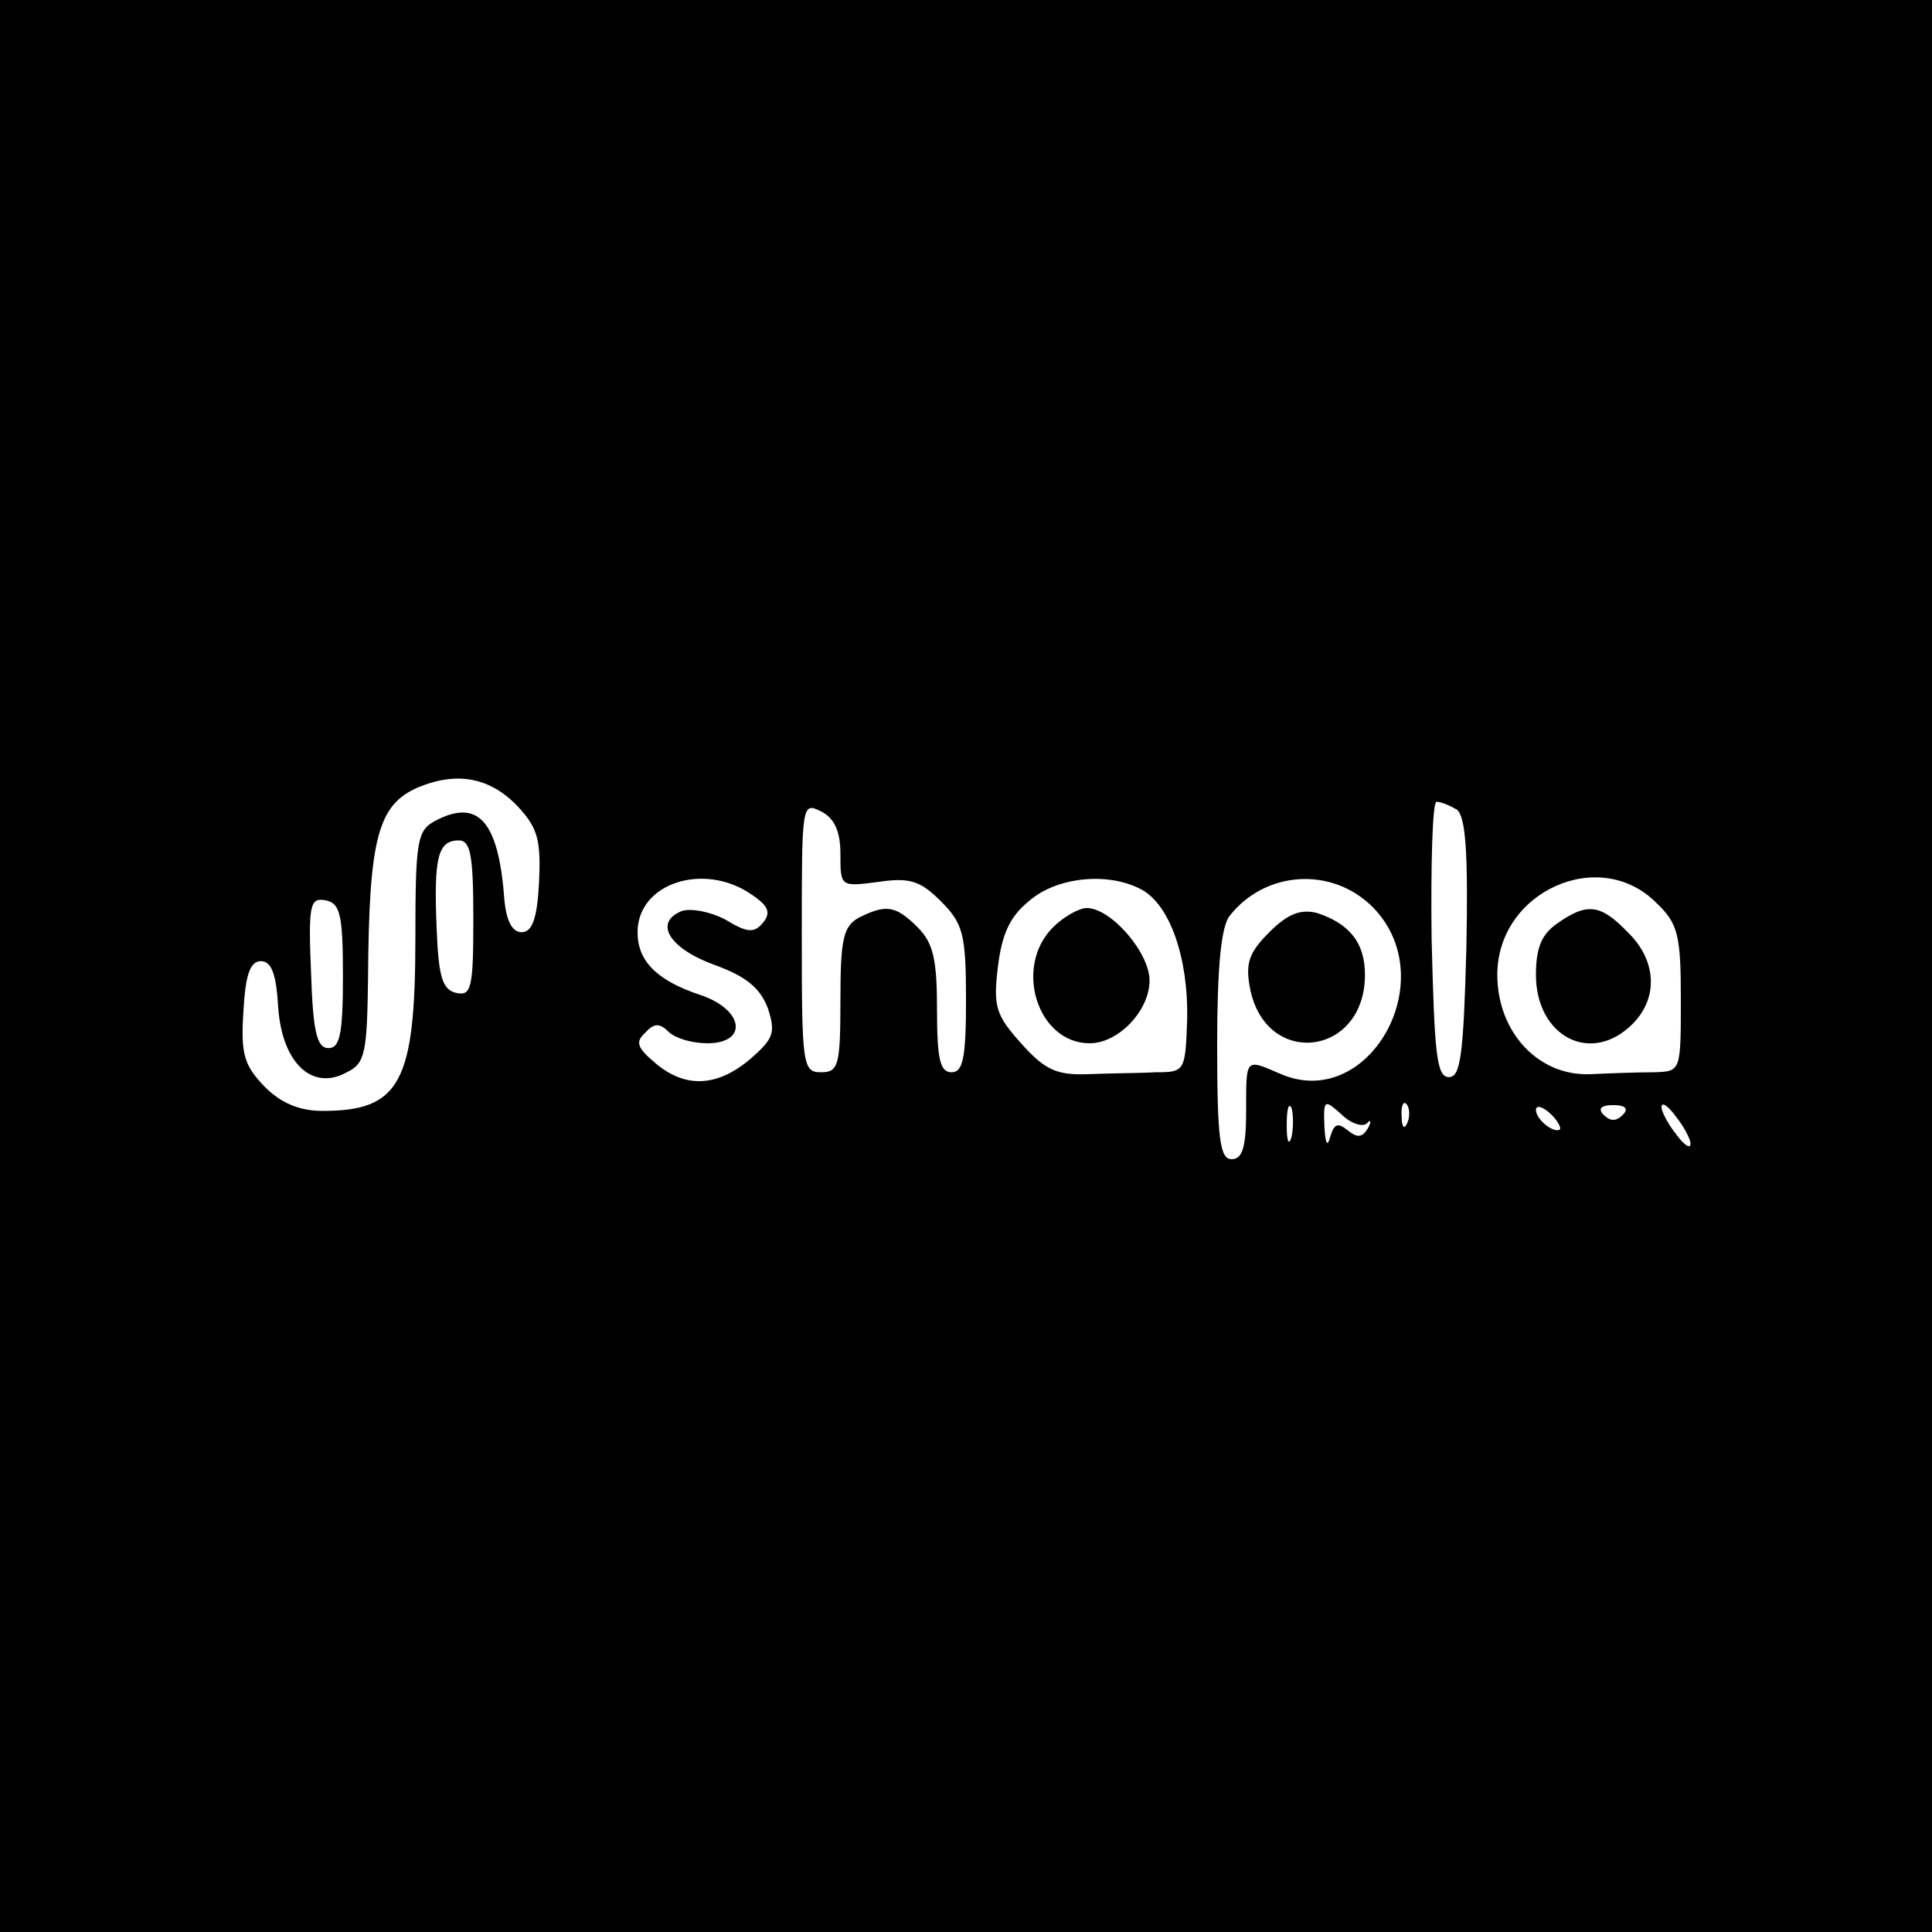
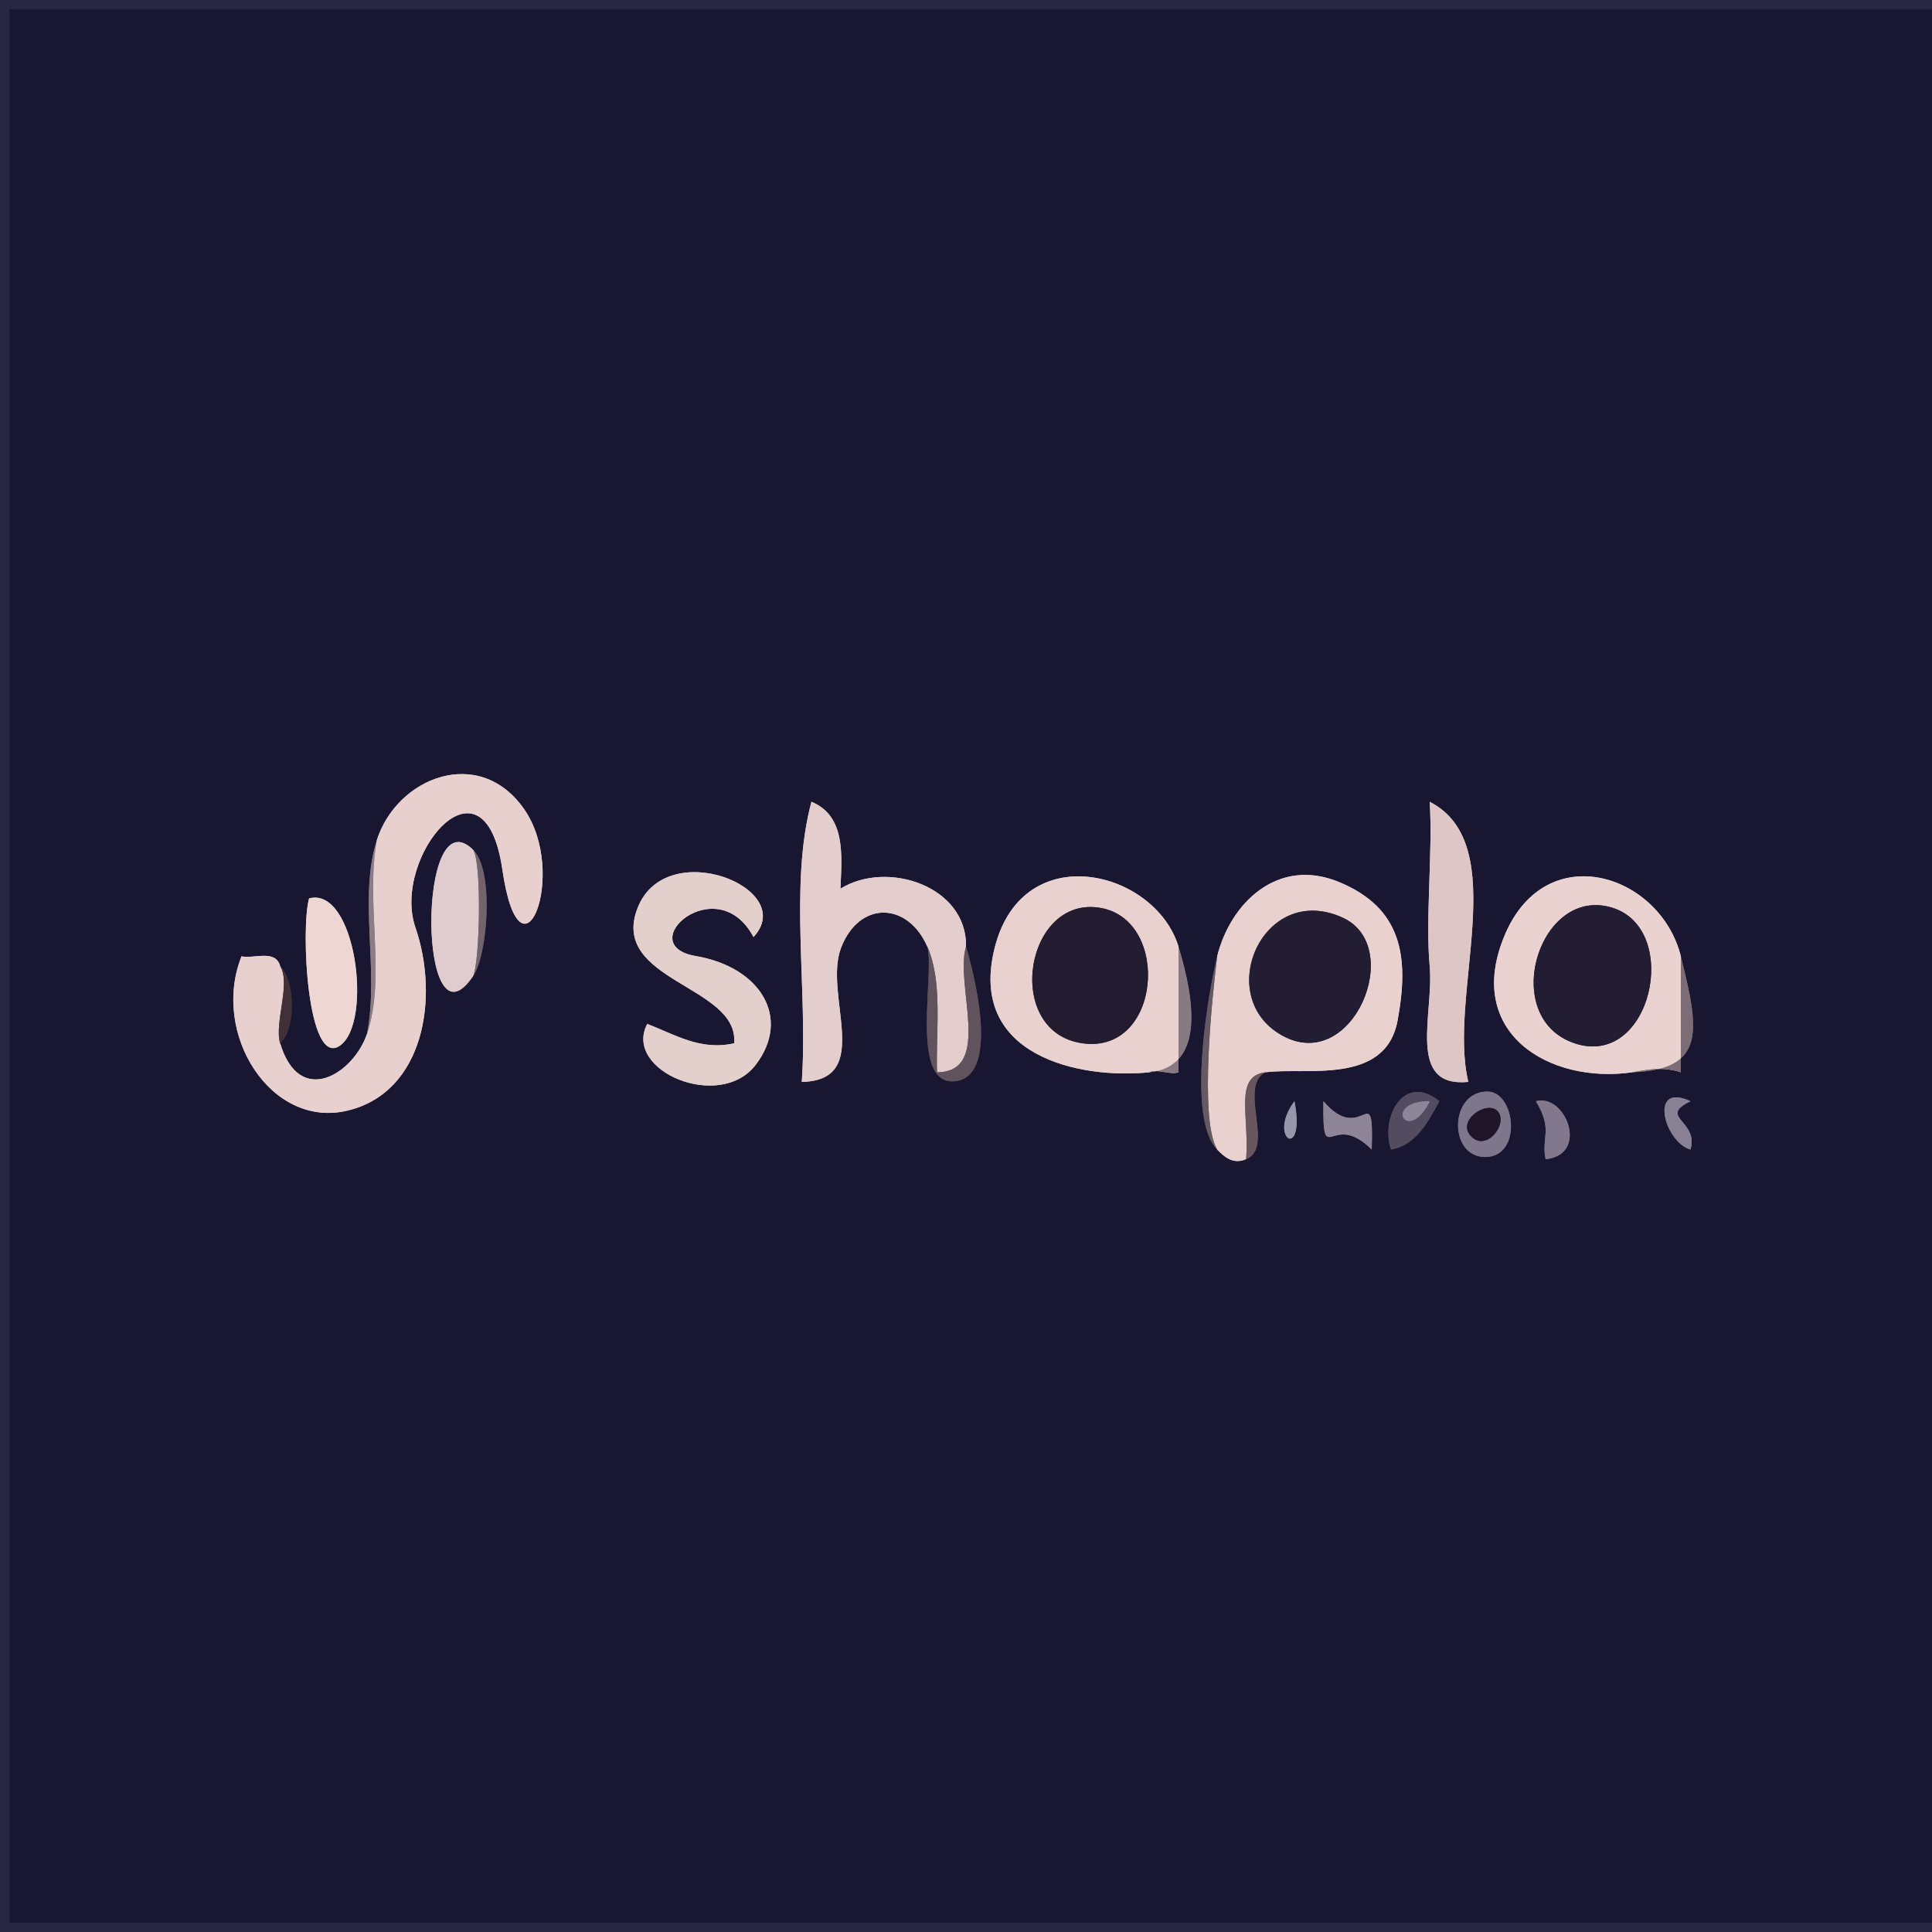
- <svg xmlns="http://www.w3.org/2000/svg" version="1.0" width="200pt" height="200pt" viewBox="0 0 200 200" preserveAspectRatio="xMidYMid meet">
-   <g transform="translate(0,200) scale(0.1,-0.1)" fill="#000000" stroke="none">
-     <path d="M0 1000 l0 -1000 1000 0 1000 0 0 1000 0 1000 -1000 0 -1000 0 0 -1000z m538 163 c19 -21 22 -34 20 -77 -2 -37 -7 -51 -18 -51 -10 0 -16 12 -18 35 -6 80 -27 104 -72 80 -18 -10 -20 -20 -20 -121 0 -150 -16 -179 -96 -179 -24 0 -43 8 -60 25 -21 22 -25 33 -22 78 2 38 7 52 18 52 11 0 16 -13 18 -48 4 -57 35 -87 71 -67 19 9 21 20 22 98 1 144 10 179 52 197 41 17 76 10 105 -22z m332 -47 c0 -34 0 -34 39 -29 33 5 44 1 65 -20 23 -23 26 -34 26 -102 0 -60 -3 -75 -15 -75 -12 0 -15 14 -15 65 0 52 -4 69 -20 85 -23 23 -33 24 -61 10 -16 -9 -19 -22 -19 -85 0 -68 -2 -75 -20 -75 -19 0 -20 7 -20 140 0 138 0 140 20 130 14 -7 20 -21 20 -44z m638 46 c9 -7 12 -42 10 -143 -3 -111 -6 -134 -18 -134 -13 0 -15 24 -18 143 -1 78 1 142 5 142 5 0 14 -4 21 -8z m-1018 -113 c0 -71 -2 -80 -17 -77 -15 3 -19 16 -21 67 -3 73 1 91 23 91 12 0 15 -15 15 -81z m288 25 c18 -12 20 -19 12 -29 -9 -11 -16 -11 -39 3 -15 8 -35 12 -45 9 -30 -12 -13 -39 34 -56 33 -12 47 -24 55 -45 8 -25 6 -31 -18 -52 -34 -29 -67 -31 -98 -5 -19 16 -22 22 -11 32 9 10 15 10 24 1 7 -7 25 -12 40 -12 43 0 38 35 -7 50 -45 15 -65 35 -65 65 0 51 69 73 118 39z m404 5 c29 -16 48 -70 47 -133 -2 -55 -2 -56 -33 -56 -17 -1 -49 -1 -70 -2 -32 -1 -44 4 -69 32 -26 29 -29 38 -24 79 4 33 12 52 32 68 28 25 82 31 117 12z m239 -18 c74 -75 -5 -214 -97 -172 -35 15 -34 16 -34 -39 0 -38 -4 -50 -15 -50 -12 0 -15 20 -15 118 0 80 4 123 13 134 37 47 106 51 148 9z m294 4 c22 -21 25 -33 25 -99 0 -75 0 -75 -27 -76 -16 0 -46 -1 -67 -2 -54 -2 -96 44 -96 103 0 86 106 134 165 74z m-1360 -75 c0 -60 -3 -75 -15 -75 -12 0 -16 17 -18 78 -3 71 -1 78 15 75 15 -3 18 -14 18 -78z m982 -167 c-3 -10 -5 -4 -5 12 0 17 2 24 5 18 2 -7 2 -21 0 -30z m78 14 c4 5 5 2 1 -5 -6 -10 -11 -10 -21 -2 -10 8 -14 7 -18 -7 -3 -11 -5 -7 -6 11 -1 28 0 28 17 13 10 -10 22 -14 27 -10z m42 1 c-3 -8 -6 -5 -6 6 -1 11 2 17 5 13 3 -3 4 -12 1 -19z m158 -7 c-6 -5 -25 10 -25 20 0 5 6 4 14 -3 8 -7 12 -15 11 -17z m65 15 c-7 -7 -13 -7 -20 0 -6 6 -3 10 10 10 13 0 16 -4 10 -10z m70 -30 c0 -6 -7 -1 -15 10 -8 10 -15 23 -15 28 0 6 7 1 15 -10 8 -10 15 -23 15 -28z" />
-     <path d="M1090 1040 c-41 -41 -16 -120 38 -120 30 0 62 34 62 65 0 29 -40 75 -65 75 -8 0 -24 -9 -35 -20z" />
-     <path d="M1314 1035 c-21 -21 -25 -32 -20 -58 16 -83 119 -71 119 14 0 33 -16 53 -50 64 -17 4 -30 -1 -49 -20z" />
-     <path d="M1612 1044 c-16 -11 -22 -25 -22 -53 0 -64 57 -94 100 -51 27 27 25 66 -5 95 -28 29 -42 31 -73 9z" />
+ <svg xmlns="http://www.w3.org/2000/svg" viewBox="0 0 200 200" width="200" height="200">
+   <g fill="None" fill-opacity="0.0" stroke="#292641" stroke-opacity="1.00" stroke-width="0.3">
+     <path d=" M 0.00 200.00  L 200.00 200.00 L 200.00 199.00 C 133.67 199.00 67.33 199.00 1.00 199.00 C 1.00 133.00 1.00 67.00 1.00 1.00 C 67.33 1.00 133.67 1.00 200.00 1.00 L 200.00 0.00 L 0.00 0.00 L 0.00 200.00 Z" />
+   </g>
+   <g fill="None" fill-opacity="0.0" stroke="#191631" stroke-opacity="1.00" stroke-width="0.3">
+     <path d=" M 200.00 199.00  L 200.00 1.00 C 133.67 1.00 67.33 1.00 1.00 1.00 C 1.00 67.00 1.00 133.00 1.00 199.00 C 67.33 199.00 133.67 199.00 200.00 199.00 M 29.00 100.00  C 30.57 101.57 30.67 106.48 29.00 108.00 C 31.02 114.73 36.63 111.12 38.00 107.00 C 39.27 100.43 37.10 93.00 39.00 87.00 C 41.06 80.48 49.59 77.09 54.25 83.75 C 58.91 90.42 53.89 102.93 52.00 90.00 C 50.11 77.07 40.50 88.72 43.00 96.00 C 45.50 103.28 43.90 113.08 35.97 114.97 C 28.05 116.87 21.82 107.01 25.00 99.00 C 26.28 99.28 28.50 98.24 29.00 100.00 M 100.00 98.00  C 100.62 100.05 103.72 111.31 98.92 111.92 C 94.11 112.52 96.78 100.83 96.00 98.00 C 93.98 93.37 88.98 93.20 87.08 98.08 C 85.18 102.96 90.54 111.83 83.00 112.00 C 83.66 102.50 81.67 91.68 84.00 83.00 C 87.57 84.47 87.15 88.57 87.00 92.00 C 91.81 89.00 100.13 91.72 100.00 98.00 M 152.00 112.00  C 145.53 112.63 148.46 104.89 148.00 100.00 C 147.54 95.11 148.34 88.08 148.00 83.00 C 156.63 87.43 149.84 103.03 152.00 112.00 M 49.00 88.00  C 51.15 90.15 50.49 98.77 49.00 101.00 C 43.29 109.57 43.12 82.12 49.00 88.00 M 78.00 97.00  C 74.22 89.90 65.33 97.83 72.03 98.97 C 78.73 100.12 81.94 105.37 78.23 110.23 C 74.52 115.09 64.47 110.84 67.00 106.00 C 69.86 107.08 72.50 108.80 76.00 108.00 C 76.53 102.01 63.05 101.57 66.00 94.00 C 68.95 86.43 82.71 91.97 78.00 97.00 M 122.00 98.00  C 123.78 103.87 124.59 110.42 119.00 111.00 C 111.85 111.75 100.05 109.35 103.00 98.00 C 105.95 86.65 119.60 90.09 122.00 98.00 M 131.00 111.00  C 128.13 112.47 131.99 118.78 129.00 120.00 C 127.62 120.56 126.77 119.78 126.00 119.00 C 122.80 115.77 125.09 102.66 126.00 99.00 C 127.36 93.51 132.27 88.65 138.67 91.33 C 145.07 94.01 145.93 98.96 144.67 105.67 C 143.41 112.38 135.15 110.46 131.00 111.00 M 174.00 99.00  C 175.85 106.48 176.73 110.72 169.00 111.00 C 160.39 112.25 151.49 106.92 155.78 96.78 C 160.07 86.64 171.89 90.49 174.00 99.00 M 32.00 93.00  C 36.80 91.74 38.63 105.76 35.22 108.22 C 31.81 110.68 31.11 96.06 32.00 93.00 M 149.00 114.00  C 147.81 116.21 146.56 118.56 144.00 119.00 C 142.86 115.57 145.39 111.03 149.00 114.00 M 154.00 113.00  C 156.87 113.03 157.63 119.73 153.77 119.77 C 149.91 119.80 150.01 112.96 154.00 113.00 M 175.00 114.00  C 171.58 115.65 175.89 116.01 175.00 119.00 C 172.27 118.22 170.64 111.96 175.00 114.00 M 134.00 114.00  C 135.21 120.27 131.10 117.91 134.00 114.00 M 142.00 119.00  C 137.80 114.80 136.91 121.27 137.00 114.00 C 141.08 118.76 142.22 111.34 142.00 119.00 M 160.00 120.00  C 159.53 117.67 160.81 117.02 159.00 114.00 C 162.08 113.17 164.55 119.53 160.00 120.00 Z" />
+   </g>
+   <g fill="None" fill-opacity="0.0" stroke="#E7D0CE" stroke-opacity="1.00" stroke-width="0.3">
+     <path d=" M 39.00 87.00  C 37.82 93.59 39.99 101.02 38.00 107.00 C 36.63 111.12 31.02 114.73 29.00 108.00 C 28.37 105.91 30.14 101.81 29.00 100.00 C 28.50 98.24 26.28 99.28 25.00 99.00 C 21.82 107.01 28.05 116.87 35.97 114.97 C 43.90 113.08 45.50 103.28 43.00 96.00 C 40.50 88.72 50.11 77.07 52.00 90.00 C 53.89 102.93 58.91 90.42 54.25 83.75 C 49.59 77.09 41.06 80.48 39.00 87.00 Z" />
+   </g>
+   <g fill="None" fill-opacity="0.0" stroke="#E4CECD" stroke-opacity="1.00" stroke-width="0.3">
+     <path d=" M 96.00 98.00  C 97.61 101.68 96.87 106.63 97.00 111.00 C 102.83 110.99 98.81 101.93 100.00 98.00 C 100.13 91.72 91.81 89.00 87.00 92.00 C 87.15 88.57 87.57 84.47 84.00 83.00 C 81.67 91.68 83.66 102.50 83.00 112.00 C 90.54 111.83 85.18 102.96 87.08 98.08 C 88.98 93.20 93.98 93.37 96.00 98.00 Z" />
+   </g>
+   <g fill="None" fill-opacity="0.0" stroke="#DDC6C5" stroke-opacity="1.00" stroke-width="0.3">
+     <path d=" M 152.00 112.00  C 149.84 103.03 156.63 87.43 148.00 83.00 C 148.34 88.08 147.54 95.11 148.00 100.00 C 148.46 104.89 145.53 112.63 152.00 112.00 Z" />
+   </g>
+   <g fill="None" fill-opacity="0.0" stroke="#8C7C85" stroke-opacity="1.00" stroke-width="0.3">
+     <path d=" M 38.00 107.00  C 39.99 101.02 37.82 93.59 39.00 87.00 C 37.10 93.00 39.27 100.43 38.00 107.00 Z" />
+   </g>
+   <g fill="None" fill-opacity="0.0" stroke="#E0CCCE" stroke-opacity="1.00" stroke-width="0.3">
+     <path d=" M 49.00 101.00  C 49.67 99.42 49.88 89.41 49.00 88.00 C 43.12 82.12 43.29 109.57 49.00 101.00 Z" />
+   </g>
+   <g fill="None" fill-opacity="0.0" stroke="#72636D" stroke-opacity="1.00" stroke-width="0.3">
+     <path d=" M 49.00 101.00  C 50.49 98.77 51.15 90.15 49.00 88.00 C 49.88 89.41 49.67 99.42 49.00 101.00 Z" />
+   </g>
+   <g fill="None" fill-opacity="0.0" stroke="#E3CFCB" stroke-opacity="1.00" stroke-width="0.3">
+     <path d=" M 78.00 97.00  C 82.71 91.97 68.95 86.43 66.00 94.00 C 63.05 101.57 76.53 102.01 76.00 108.00 C 72.50 108.80 69.86 107.08 67.00 106.00 C 64.47 110.84 74.52 115.09 78.23 110.23 C 81.94 105.37 78.73 100.12 72.03 98.97 C 65.33 97.83 74.22 89.90 78.00 97.00 Z" />
+   </g>
+   <g fill="None" fill-opacity="0.0" stroke="#E8D1CF" stroke-opacity="1.00" stroke-width="0.3">
+     <path d=" M 119.00 111.00  C 119.80 110.60 121.16 111.32 122.00 111.00 C 122.00 106.67 122.00 102.33 122.00 98.00 C 119.60 90.09 105.95 86.65 103.00 98.00 C 100.05 109.35 111.85 111.75 119.00 111.00 M 114.00 94.00  C 121.24 95.35 120.19 109.23 111.99 107.99 C 103.79 106.75 106.13 92.53 114.00 94.00 Z" />
+   </g>
+   <g fill="None" fill-opacity="0.0" stroke="#E8D1CF" stroke-opacity="1.00" stroke-width="0.3">
+     <path d=" M 126.00 99.00  C 125.53 102.78 124.10 115.86 126.00 119.00 C 126.77 119.78 127.62 120.56 129.00 120.00 C 129.35 115.52 127.71 111.43 131.00 111.00 C 135.15 110.46 143.41 112.38 144.67 105.67 C 145.93 98.96 145.07 94.01 138.67 91.33 C 132.27 88.65 127.36 93.51 126.00 99.00 M 139.00 95.00  C 145.50 97.97 140.06 111.19 132.78 107.22 C 125.50 103.26 130.71 91.21 139.00 95.00 Z" />
+   </g>
+   <g fill="None" fill-opacity="0.0" stroke="#E9D2CF" stroke-opacity="1.00" stroke-width="0.3">
+     <path d=" M 169.00 111.00  C 170.29 110.81 171.97 110.33 174.00 111.00 C 174.00 107.00 174.00 103.00 174.00 99.00 C 171.89 90.49 160.07 86.64 155.78 96.78 C 151.49 106.92 160.39 112.25 169.00 111.00 M 167.00 94.00  C 174.08 96.32 170.91 110.65 163.00 108.00 C 155.08 105.34 159.34 91.49 167.00 94.00 Z" />
+   </g>
+   <g fill="None" fill-opacity="0.0" stroke="#EED6D2" stroke-opacity="1.00" stroke-width="0.3">
+     <path d=" M 32.00 93.00  C 31.11 96.06 31.81 110.68 35.22 108.22 C 38.63 105.76 36.80 91.74 32.00 93.00 Z" />
+   </g>
+   <g fill="None" fill-opacity="0.0" stroke="#231C31" stroke-opacity="1.00" stroke-width="0.3">
+     <path d=" M 114.00 94.00  C 106.13 92.53 103.79 106.75 111.99 107.99 C 120.19 109.23 121.24 95.35 114.00 94.00 Z" />
+   </g>
+   <g fill="None" fill-opacity="0.0" stroke="#231D33" stroke-opacity="1.00" stroke-width="0.3">
+     <path d=" M 167.00 94.00  C 159.34 91.49 155.08 105.34 163.00 108.00 C 170.91 110.65 174.08 96.32 167.00 94.00 Z" />
+   </g>
+   <g fill="None" fill-opacity="0.0" stroke="#231D33" stroke-opacity="1.00" stroke-width="0.3">
+     <path d=" M 139.00 95.00  C 130.71 91.21 125.50 103.26 132.78 107.22 C 140.06 111.19 145.50 97.97 139.00 95.00 Z" />
+   </g>
+   <g fill="None" fill-opacity="0.0" stroke="#60535D" stroke-opacity="1.00" stroke-width="0.3">
+     <path d=" M 100.00 98.00  C 98.81 101.93 102.83 110.99 97.00 111.00 C 96.87 106.63 97.61 101.68 96.00 98.00 C 96.78 100.83 94.11 112.52 98.92 111.92 C 103.72 111.31 100.62 100.05 100.00 98.00 Z" />
+   </g>
+   <g fill="None" fill-opacity="0.0" stroke="#887A83" stroke-opacity="1.00" stroke-width="0.3">
+     <path d=" M 119.00 111.00  C 124.59 110.42 123.78 103.87 122.00 98.00 C 122.00 102.33 122.00 106.67 122.00 111.00 C 121.16 111.32 119.80 110.60 119.00 111.00 Z" />
+   </g>
+   <g fill="None" fill-opacity="0.0" stroke="#655962" stroke-opacity="1.00" stroke-width="0.3">
+     <path d=" M 126.00 119.00  C 124.10 115.86 125.53 102.78 126.00 99.00 C 125.09 102.66 122.80 115.77 126.00 119.00 Z" />
+   </g>
+   <g fill="None" fill-opacity="0.0" stroke="#7B6C75" stroke-opacity="1.00" stroke-width="0.3">
+     <path d=" M 169.00 111.00  C 176.73 110.72 175.85 106.48 174.00 99.00 C 174.00 103.00 174.00 107.00 174.00 111.00 C 171.97 110.33 170.29 110.81 169.00 111.00 Z" />
+   </g>
+   <g fill="None" fill-opacity="0.0" stroke="#413038" stroke-opacity="1.00" stroke-width="0.3">
+     <path d=" M 29.00 108.00  C 30.67 106.48 30.57 101.57 29.00 100.00 C 30.14 101.81 28.37 105.91 29.00 108.00 Z" />
+   </g>
+   <g fill="None" fill-opacity="0.0" stroke="#68575F" stroke-opacity="1.00" stroke-width="0.3">
+     <path d=" M 129.00 120.00  C 131.99 118.78 128.13 112.47 131.00 111.00 C 127.71 111.43 129.35 115.52 129.00 120.00 Z" />
+   </g>
+   <g fill="None" fill-opacity="0.0" stroke="#534C60" stroke-opacity="1.00" stroke-width="0.3">
+     <path d=" M 149.00 114.00  C 145.39 111.03 142.86 115.57 144.00 119.00 C 146.56 118.56 147.81 116.21 149.00 114.00 M 148.00 114.00  C 145.74 118.60 143.05 113.99 148.00 114.00 Z" />
+   </g>
+   <g fill="None" fill-opacity="0.0" stroke="#7E778B" stroke-opacity="1.00" stroke-width="0.3">
+     <path d=" M 154.00 113.00  C 150.01 112.96 149.91 119.80 153.77 119.77 C 157.63 119.73 156.87 113.03 154.00 113.00 M 155.00 115.00  C 156.21 116.21 153.94 119.27 152.32 117.66 C 150.70 116.05 153.88 113.88 155.00 115.00 Z" />
+   </g>
+   <g fill="None" fill-opacity="0.0" stroke="#888094" stroke-opacity="1.00" stroke-width="0.3">
+     <path d=" M 175.00 114.00  C 170.64 111.96 172.27 118.22 175.00 119.00 C 175.89 116.01 171.58 115.65 175.00 114.00 Z" />
+   </g>
+   <g fill="None" fill-opacity="0.0" stroke="#9896AA" stroke-opacity="1.00" stroke-width="0.3">
+     <path d=" M 134.00 114.00  C 131.10 117.91 135.21 120.27 134.00 114.00 Z" />
+   </g>
+   <g fill="None" fill-opacity="0.0" stroke="#8E8497" stroke-opacity="1.00" stroke-width="0.3">
+     <path d=" M 142.00 119.00  C 142.22 111.34 141.08 118.76 137.00 114.00 C 136.91 121.27 137.80 114.80 142.00 119.00 Z" />
+   </g>
+   <g fill="None" fill-opacity="0.0" stroke="#8D8699" stroke-opacity="1.00" stroke-width="0.3">
+     <path d=" M 148.00 114.00  C 143.05 113.99 145.74 118.60 148.00 114.00 Z" />
+   </g>
+   <g fill="None" fill-opacity="0.0" stroke="#81788D" stroke-opacity="1.00" stroke-width="0.3">
+     <path d=" M 160.00 120.00  C 164.55 119.53 162.08 113.17 159.00 114.00 C 160.81 117.02 159.53 117.67 160.00 120.00 Z" />
+   </g>
+   <g fill="None" fill-opacity="0.0" stroke="#1E1528" stroke-opacity="1.00" stroke-width="0.3">
+     <path d=" M 155.00 115.00  C 153.88 113.88 150.70 116.05 152.32 117.66 C 153.94 119.27 156.21 116.21 155.00 115.00 Z" />
+   </g>
+   <g fill="#292641" fill-opacity="1.00" stroke="None">
+     <path d=" M 0.00 200.00  L 200.00 200.00 L 200.00 199.00 C 133.67 199.00 67.33 199.00 1.00 199.00 C 1.00 133.00 1.00 67.00 1.00 1.00 C 67.33 1.00 133.67 1.00 200.00 1.00 L 200.00 0.00 L 0.00 0.00 L 0.00 200.00 Z" />
+   </g>
+   <g fill="#191631" fill-opacity="1.00" stroke="None">
+     <path d=" M 200.00 199.00  L 200.00 1.00 C 133.67 1.00 67.33 1.00 1.00 1.00 C 1.00 67.00 1.00 133.00 1.00 199.00 C 67.33 199.00 133.67 199.00 200.00 199.00 M 29.00 100.00  C 30.57 101.57 30.67 106.48 29.00 108.00 C 31.02 114.73 36.63 111.12 38.00 107.00 C 39.27 100.43 37.10 93.00 39.00 87.00 C 41.06 80.48 49.59 77.09 54.25 83.75 C 58.91 90.42 53.89 102.93 52.00 90.00 C 50.11 77.07 40.50 88.72 43.00 96.00 C 45.50 103.28 43.90 113.08 35.97 114.97 C 28.05 116.87 21.82 107.01 25.00 99.00 C 26.28 99.28 28.50 98.24 29.00 100.00 M 100.00 98.00  C 100.62 100.05 103.72 111.31 98.92 111.92 C 94.11 112.52 96.78 100.83 96.00 98.00 C 93.98 93.37 88.98 93.20 87.08 98.08 C 85.18 102.96 90.54 111.83 83.00 112.00 C 83.66 102.50 81.67 91.68 84.00 83.00 C 87.57 84.47 87.15 88.57 87.00 92.00 C 91.81 89.00 100.13 91.72 100.00 98.00 M 152.00 112.00  C 145.53 112.63 148.46 104.89 148.00 100.00 C 147.54 95.11 148.34 88.08 148.00 83.00 C 156.63 87.43 149.84 103.03 152.00 112.00 M 49.00 88.00  C 51.15 90.15 50.49 98.77 49.00 101.00 C 43.29 109.57 43.12 82.12 49.00 88.00 M 78.00 97.00  C 74.22 89.90 65.33 97.83 72.03 98.97 C 78.73 100.12 81.94 105.37 78.23 110.23 C 74.52 115.09 64.47 110.84 67.00 106.00 C 69.86 107.08 72.50 108.80 76.00 108.00 C 76.53 102.01 63.05 101.57 66.00 94.00 C 68.95 86.43 82.71 91.97 78.00 97.00 M 122.00 98.00  C 123.78 103.87 124.59 110.42 119.00 111.00 C 111.85 111.75 100.05 109.35 103.00 98.00 C 105.95 86.65 119.60 90.09 122.00 98.00 M 131.00 111.00  C 128.13 112.47 131.99 118.78 129.00 120.00 C 127.62 120.56 126.77 119.78 126.00 119.00 C 122.80 115.77 125.09 102.66 126.00 99.00 C 127.36 93.51 132.27 88.65 138.67 91.33 C 145.07 94.01 145.93 98.96 144.67 105.67 C 143.41 112.38 135.15 110.46 131.00 111.00 M 174.00 99.00  C 175.85 106.48 176.73 110.72 169.00 111.00 C 160.39 112.25 151.49 106.92 155.78 96.78 C 160.07 86.64 171.89 90.49 174.00 99.00 M 32.00 93.00  C 36.80 91.74 38.63 105.76 35.22 108.22 C 31.81 110.68 31.11 96.06 32.00 93.00 M 149.00 114.00  C 147.81 116.21 146.56 118.56 144.00 119.00 C 142.86 115.57 145.39 111.03 149.00 114.00 M 154.00 113.00  C 156.87 113.03 157.63 119.73 153.77 119.77 C 149.91 119.80 150.01 112.96 154.00 113.00 M 175.00 114.00  C 171.58 115.65 175.89 116.01 175.00 119.00 C 172.27 118.22 170.64 111.96 175.00 114.00 M 134.00 114.00  C 135.21 120.27 131.10 117.91 134.00 114.00 M 142.00 119.00  C 137.80 114.80 136.91 121.27 137.00 114.00 C 141.08 118.76 142.22 111.34 142.00 119.00 M 160.00 120.00  C 159.53 117.67 160.81 117.02 159.00 114.00 C 162.08 113.17 164.55 119.53 160.00 120.00 Z" />
+   </g>
+   <g fill="#E7D0CE" fill-opacity="1.00" stroke="None">
+     <path d=" M 39.00 87.00  C 37.82 93.59 39.99 101.02 38.00 107.00 C 36.63 111.12 31.02 114.73 29.00 108.00 C 28.37 105.91 30.14 101.81 29.00 100.00 C 28.50 98.24 26.28 99.28 25.00 99.00 C 21.82 107.01 28.05 116.87 35.97 114.97 C 43.90 113.08 45.50 103.28 43.00 96.00 C 40.50 88.72 50.11 77.07 52.00 90.00 C 53.89 102.93 58.91 90.42 54.25 83.75 C 49.59 77.09 41.06 80.48 39.00 87.00 Z" />
+   </g>
+   <g fill="#E4CECD" fill-opacity="1.00" stroke="None">
+     <path d=" M 96.00 98.00  C 97.61 101.68 96.87 106.63 97.00 111.00 C 102.83 110.99 98.81 101.93 100.00 98.00 C 100.13 91.72 91.81 89.00 87.00 92.00 C 87.15 88.57 87.57 84.47 84.00 83.00 C 81.67 91.68 83.66 102.50 83.00 112.00 C 90.54 111.83 85.18 102.96 87.08 98.08 C 88.98 93.20 93.98 93.37 96.00 98.00 Z" />
+   </g>
+   <g fill="#DDC6C5" fill-opacity="1.00" stroke="None">
+     <path d=" M 152.00 112.00  C 149.84 103.03 156.63 87.43 148.00 83.00 C 148.34 88.08 147.54 95.11 148.00 100.00 C 148.46 104.89 145.53 112.63 152.00 112.00 Z" />
+   </g>
+   <g fill="#8C7C85" fill-opacity="1.00" stroke="None">
+     <path d=" M 38.00 107.00  C 39.99 101.02 37.82 93.59 39.00 87.00 C 37.10 93.00 39.27 100.43 38.00 107.00 Z" />
+   </g>
+   <g fill="#E0CCCE" fill-opacity="1.00" stroke="None">
+     <path d=" M 49.00 101.00  C 49.67 99.42 49.88 89.41 49.00 88.00 C 43.12 82.12 43.29 109.57 49.00 101.00 Z" />
+   </g>
+   <g fill="#72636D" fill-opacity="1.00" stroke="None">
+     <path d=" M 49.00 101.00  C 50.49 98.77 51.15 90.15 49.00 88.00 C 49.88 89.41 49.67 99.42 49.00 101.00 Z" />
+   </g>
+   <g fill="#E3CFCB" fill-opacity="1.00" stroke="None">
+     <path d=" M 78.00 97.00  C 82.71 91.97 68.95 86.43 66.00 94.00 C 63.05 101.57 76.53 102.01 76.00 108.00 C 72.50 108.80 69.86 107.08 67.00 106.00 C 64.47 110.84 74.52 115.09 78.23 110.23 C 81.94 105.37 78.73 100.12 72.03 98.97 C 65.33 97.83 74.22 89.90 78.00 97.00 Z" />
+   </g>
+   <g fill="#E8D1CF" fill-opacity="1.00" stroke="None">
+     <path d=" M 119.00 111.00  C 119.80 110.60 121.16 111.32 122.00 111.00 C 122.00 106.67 122.00 102.33 122.00 98.00 C 119.60 90.09 105.95 86.65 103.00 98.00 C 100.05 109.35 111.85 111.75 119.00 111.00 M 114.00 94.00  C 121.24 95.35 120.19 109.23 111.99 107.99 C 103.79 106.75 106.13 92.53 114.00 94.00 Z" />
+   </g>
+   <g fill="#E8D1CF" fill-opacity="1.00" stroke="None">
+     <path d=" M 126.00 99.00  C 125.53 102.78 124.10 115.86 126.00 119.00 C 126.77 119.78 127.62 120.56 129.00 120.00 C 129.35 115.52 127.71 111.43 131.00 111.00 C 135.15 110.46 143.41 112.38 144.67 105.67 C 145.93 98.96 145.07 94.01 138.67 91.33 C 132.27 88.65 127.36 93.51 126.00 99.00 M 139.00 95.00  C 145.50 97.97 140.06 111.19 132.78 107.22 C 125.50 103.26 130.71 91.21 139.00 95.00 Z" />
+   </g>
+   <g fill="#E9D2CF" fill-opacity="1.00" stroke="None">
+     <path d=" M 169.00 111.00  C 170.29 110.81 171.97 110.33 174.00 111.00 C 174.00 107.00 174.00 103.00 174.00 99.00 C 171.89 90.49 160.07 86.64 155.78 96.78 C 151.49 106.92 160.39 112.25 169.00 111.00 M 167.00 94.00  C 174.08 96.32 170.91 110.65 163.00 108.00 C 155.08 105.34 159.34 91.49 167.00 94.00 Z" />
+   </g>
+   <g fill="#EED6D2" fill-opacity="1.00" stroke="None">
+     <path d=" M 32.00 93.00  C 31.11 96.06 31.81 110.68 35.22 108.22 C 38.63 105.76 36.80 91.74 32.00 93.00 Z" />
+   </g>
+   <g fill="#231C31" fill-opacity="1.00" stroke="None">
+     <path d=" M 114.00 94.00  C 106.13 92.53 103.79 106.75 111.99 107.99 C 120.19 109.23 121.24 95.35 114.00 94.00 Z" />
+   </g>
+   <g fill="#231D33" fill-opacity="1.00" stroke="None">
+     <path d=" M 167.00 94.00  C 159.34 91.49 155.08 105.34 163.00 108.00 C 170.91 110.65 174.08 96.32 167.00 94.00 Z" />
+   </g>
+   <g fill="#231D33" fill-opacity="1.00" stroke="None">
+     <path d=" M 139.00 95.00  C 130.71 91.21 125.50 103.26 132.78 107.22 C 140.06 111.19 145.50 97.97 139.00 95.00 Z" />
+   </g>
+   <g fill="#60535D" fill-opacity="1.00" stroke="None">
+     <path d=" M 100.00 98.00  C 98.81 101.93 102.83 110.99 97.00 111.00 C 96.87 106.63 97.61 101.68 96.00 98.00 C 96.78 100.83 94.11 112.52 98.92 111.92 C 103.72 111.31 100.62 100.05 100.00 98.00 Z" />
+   </g>
+   <g fill="#887A83" fill-opacity="1.00" stroke="None">
+     <path d=" M 119.00 111.00  C 124.59 110.42 123.78 103.87 122.00 98.00 C 122.00 102.33 122.00 106.67 122.00 111.00 C 121.16 111.32 119.80 110.60 119.00 111.00 Z" />
+   </g>
+   <g fill="#655962" fill-opacity="1.00" stroke="None">
+     <path d=" M 126.00 119.00  C 124.10 115.86 125.53 102.78 126.00 99.00 C 125.09 102.66 122.80 115.77 126.00 119.00 Z" />
+   </g>
+   <g fill="#7B6C75" fill-opacity="1.00" stroke="None">
+     <path d=" M 169.00 111.00  C 176.73 110.72 175.85 106.48 174.00 99.00 C 174.00 103.00 174.00 107.00 174.00 111.00 C 171.97 110.33 170.29 110.81 169.00 111.00 Z" />
+   </g>
+   <g fill="#413038" fill-opacity="1.00" stroke="None">
+     <path d=" M 29.00 108.00  C 30.67 106.48 30.57 101.57 29.00 100.00 C 30.14 101.81 28.37 105.91 29.00 108.00 Z" />
+   </g>
+   <g fill="#68575F" fill-opacity="1.00" stroke="None">
+     <path d=" M 129.00 120.00  C 131.99 118.78 128.13 112.47 131.00 111.00 C 127.71 111.43 129.35 115.52 129.00 120.00 Z" />
+   </g>
+   <g fill="#534C60" fill-opacity="1.00" stroke="None">
+     <path d=" M 149.00 114.00  C 145.39 111.03 142.86 115.57 144.00 119.00 C 146.56 118.56 147.81 116.21 149.00 114.00 M 148.00 114.00  C 145.74 118.60 143.05 113.99 148.00 114.00 Z" />
+   </g>
+   <g fill="#7E778B" fill-opacity="1.00" stroke="None">
+     <path d=" M 154.00 113.00  C 150.01 112.96 149.91 119.80 153.77 119.77 C 157.63 119.73 156.87 113.03 154.00 113.00 M 155.00 115.00  C 156.21 116.21 153.94 119.27 152.32 117.66 C 150.70 116.05 153.88 113.88 155.00 115.00 Z" />
+   </g>
+   <g fill="#888094" fill-opacity="1.00" stroke="None">
+     <path d=" M 175.00 114.00  C 170.64 111.96 172.27 118.22 175.00 119.00 C 175.89 116.01 171.58 115.65 175.00 114.00 Z" />
+   </g>
+   <g fill="#9896AA" fill-opacity="1.00" stroke="None">
+     <path d=" M 134.00 114.00  C 131.10 117.91 135.21 120.27 134.00 114.00 Z" />
+   </g>
+   <g fill="#8E8497" fill-opacity="1.00" stroke="None">
+     <path d=" M 142.00 119.00  C 142.22 111.34 141.08 118.76 137.00 114.00 C 136.91 121.27 137.80 114.80 142.00 119.00 Z" />
+   </g>
+   <g fill="#8D8699" fill-opacity="1.00" stroke="None">
+     <path d=" M 148.00 114.00  C 143.05 113.99 145.74 118.60 148.00 114.00 Z" />
+   </g>
+   <g fill="#81788D" fill-opacity="1.00" stroke="None">
+     <path d=" M 160.00 120.00  C 164.55 119.53 162.08 113.17 159.00 114.00 C 160.81 117.02 159.53 117.67 160.00 120.00 Z" />
+   </g>
+   <g fill="#1E1528" fill-opacity="1.00" stroke="None">
+     <path d=" M 155.00 115.00  C 153.88 113.88 150.70 116.05 152.32 117.66 C 153.94 119.27 156.21 116.21 155.00 115.00 Z" />
  </g>
</svg>
